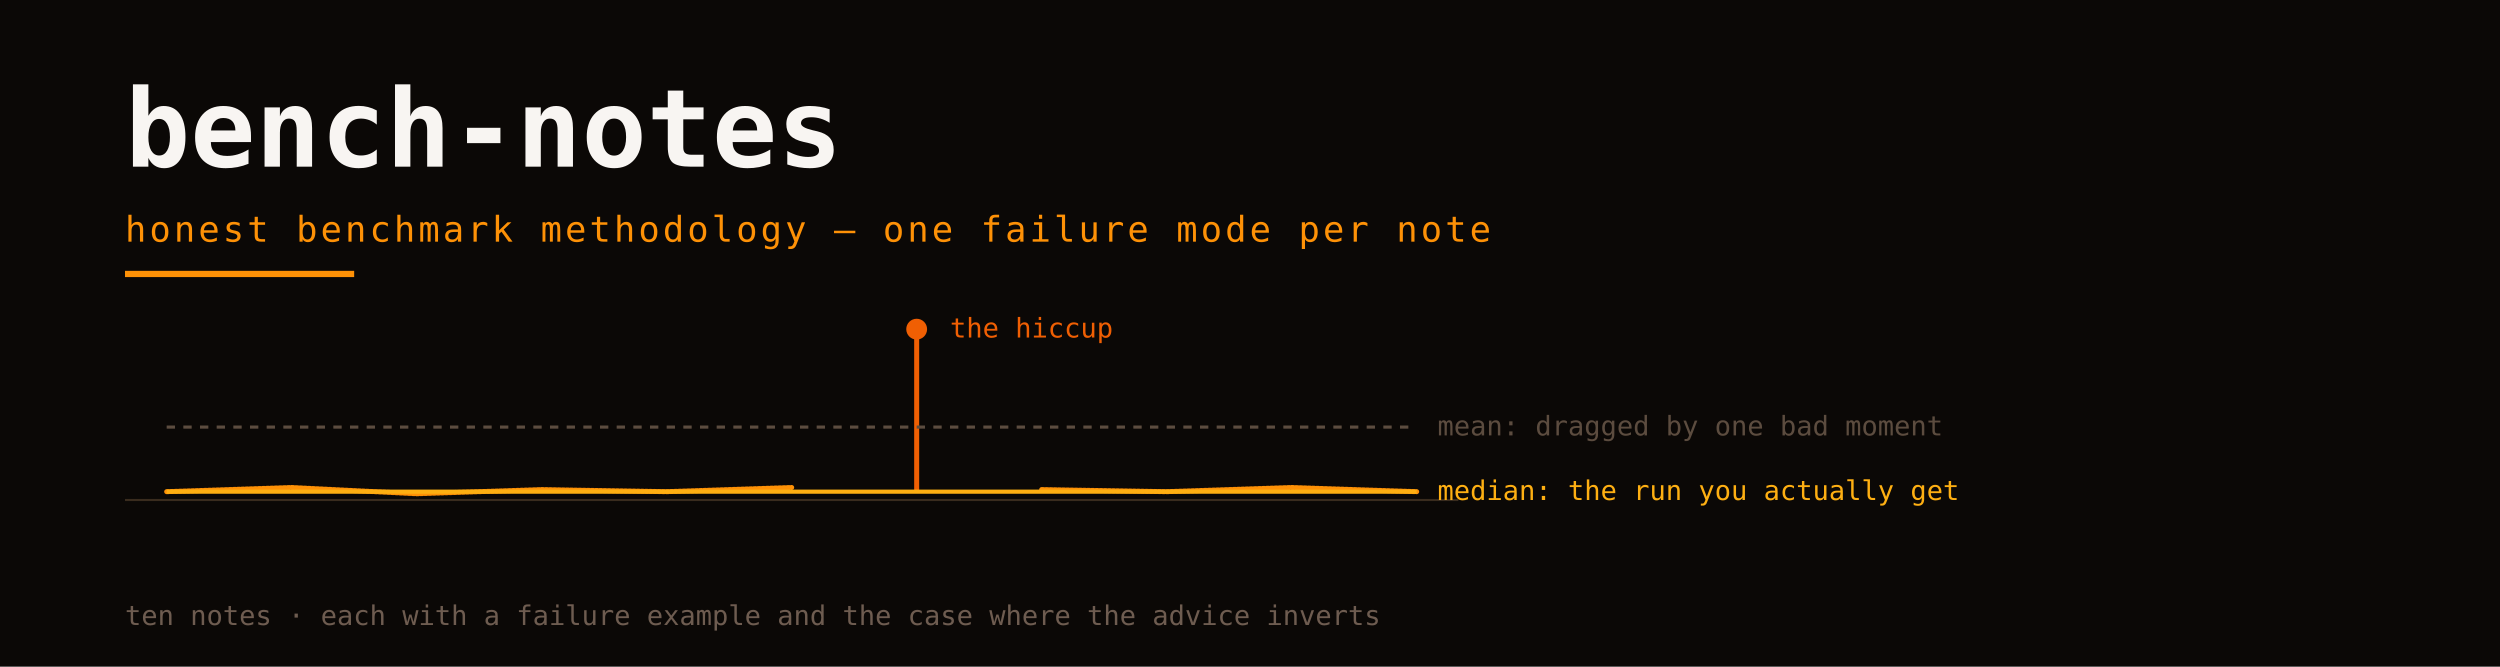
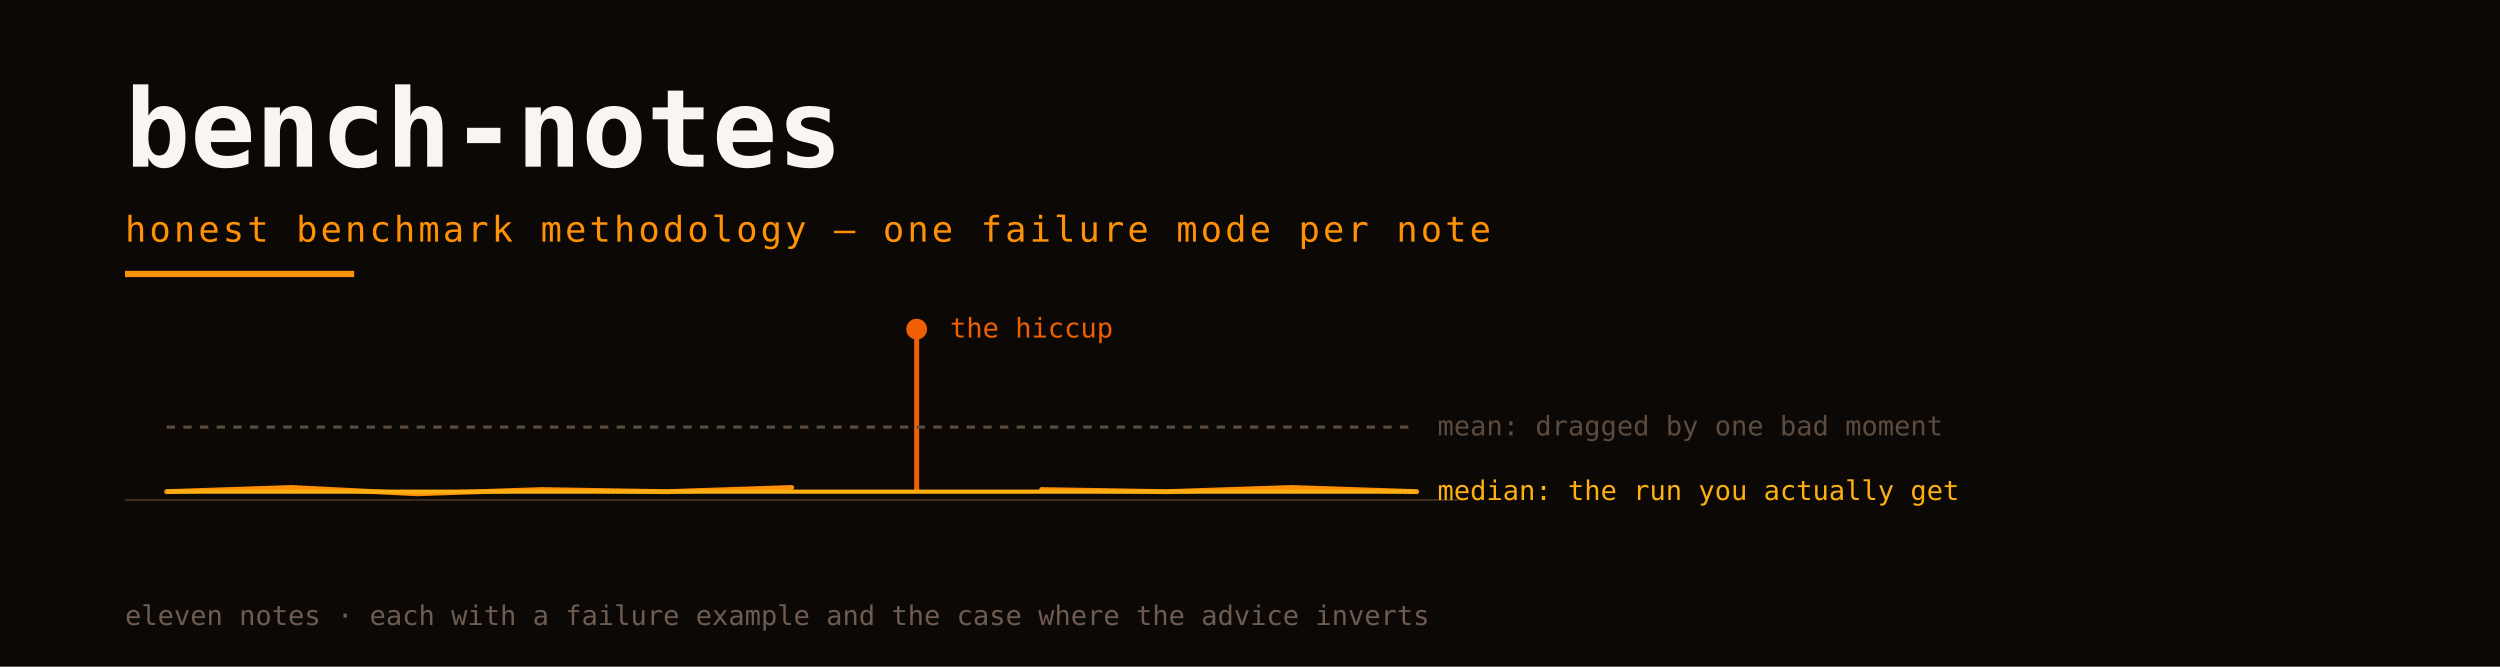
<svg xmlns="http://www.w3.org/2000/svg" viewBox="0 0 1200 320" width="1200" height="320" role="img" aria-label="bench-notes — two distributions: the mean chases the outlier, the median holds">
  <style>
    .draw { animation: draw 2.2s cubic-bezier(.4,0,.2,1) .4s both; }
    .draw2 { animation: draw 2.2s cubic-bezier(.4,0,.2,1) 1.2s both; }
    .outlier { animation: pop .5s ease-out 2.2s both; }
    .meanline { animation: slide 1.4s ease-out 2.6s both; }
    .medline { animation: rise2 .8s ease-out 3.4s both; }
    @keyframes draw { from { stroke-dashoffset: 1; } }
    @keyframes pop { from { opacity: 0; transform: translateY(14px); } }
    @keyframes slide { from { opacity: 0; } }
    @keyframes rise2 { from { opacity: 0; } }
    @media (prefers-reduced-motion: reduce) { .draw, .draw2, .outlier, .meanline, .medline { animation: none; } }
  </style>
  <rect width="1200" height="320" fill="#0b0806" />
  <text x="60" y="80" font-family="ui-monospace, SFMono-Regular, Menlo, Consolas, monospace" font-size="52" font-weight="700" fill="#F8F5F2">bench-notes</text>
  <text x="60" y="116" font-family="ui-monospace, Menlo, monospace" font-size="17" letter-spacing="1.5" fill="#FE9106">honest benchmark methodology — one failure mode per note</text>
  <rect x="60" y="130" width="110" height="3" fill="#FE9106" />
  <line x1="60" y1="240" x2="700" y2="240" stroke="#3a2c1e" stroke-width="1" />
  <path class="draw" pathLength="1" stroke-dasharray="1" stroke-dashoffset="0" d="M80 236 L140 234 L200 237 L260 235 L320 236 L380 234" fill="none" stroke="#FE9106" stroke-width="2.4" stroke-linecap="round" />
  <g class="outlier">
    <line x1="440" y1="236" x2="440" y2="160" stroke="#F05F03" stroke-width="2.4" />
    <circle cx="440" cy="158" r="5" fill="#F05F03" />
    <text x="456" y="162" font-family="ui-monospace, Menlo, monospace" font-size="13" fill="#F05F03">the hiccup</text>
  </g>
  <path class="draw2" pathLength="1" stroke-dasharray="1" stroke-dashoffset="0" d="M500 235 L560 236 L620 234 L680 236" fill="none" stroke="#FE9106" stroke-width="2.4" stroke-linecap="round" />
  <g class="meanline">
    <line x1="80" y1="205" x2="680" y2="205" stroke="#5c4c3f" stroke-width="1.5" stroke-dasharray="4 4" />
    <text x="690" y="209" font-family="ui-monospace, Menlo, monospace" font-size="13" fill="#5c4c3f">mean: dragged by one bad moment</text>
  </g>
  <g class="medline">
    <line x1="80" y1="236" x2="680" y2="236" stroke="#FEAF12" stroke-width="2" />
    <text x="690" y="240" font-family="ui-monospace, Menlo, monospace" font-size="13" fill="#FEAF12">median: the run you actually get</text>
  </g>
-   <text x="60" y="300" font-family="ui-monospace, Menlo, monospace" font-size="13" fill="#6e5c50">ten notes · each with a failure example and the case where the advice inverts</text>
+   <text x="60" y="300" font-family="ui-monospace, Menlo, monospace" font-size="13" fill="#6e5c50">eleven notes · each with a failure example and the case where the advice inverts</text>
</svg>
